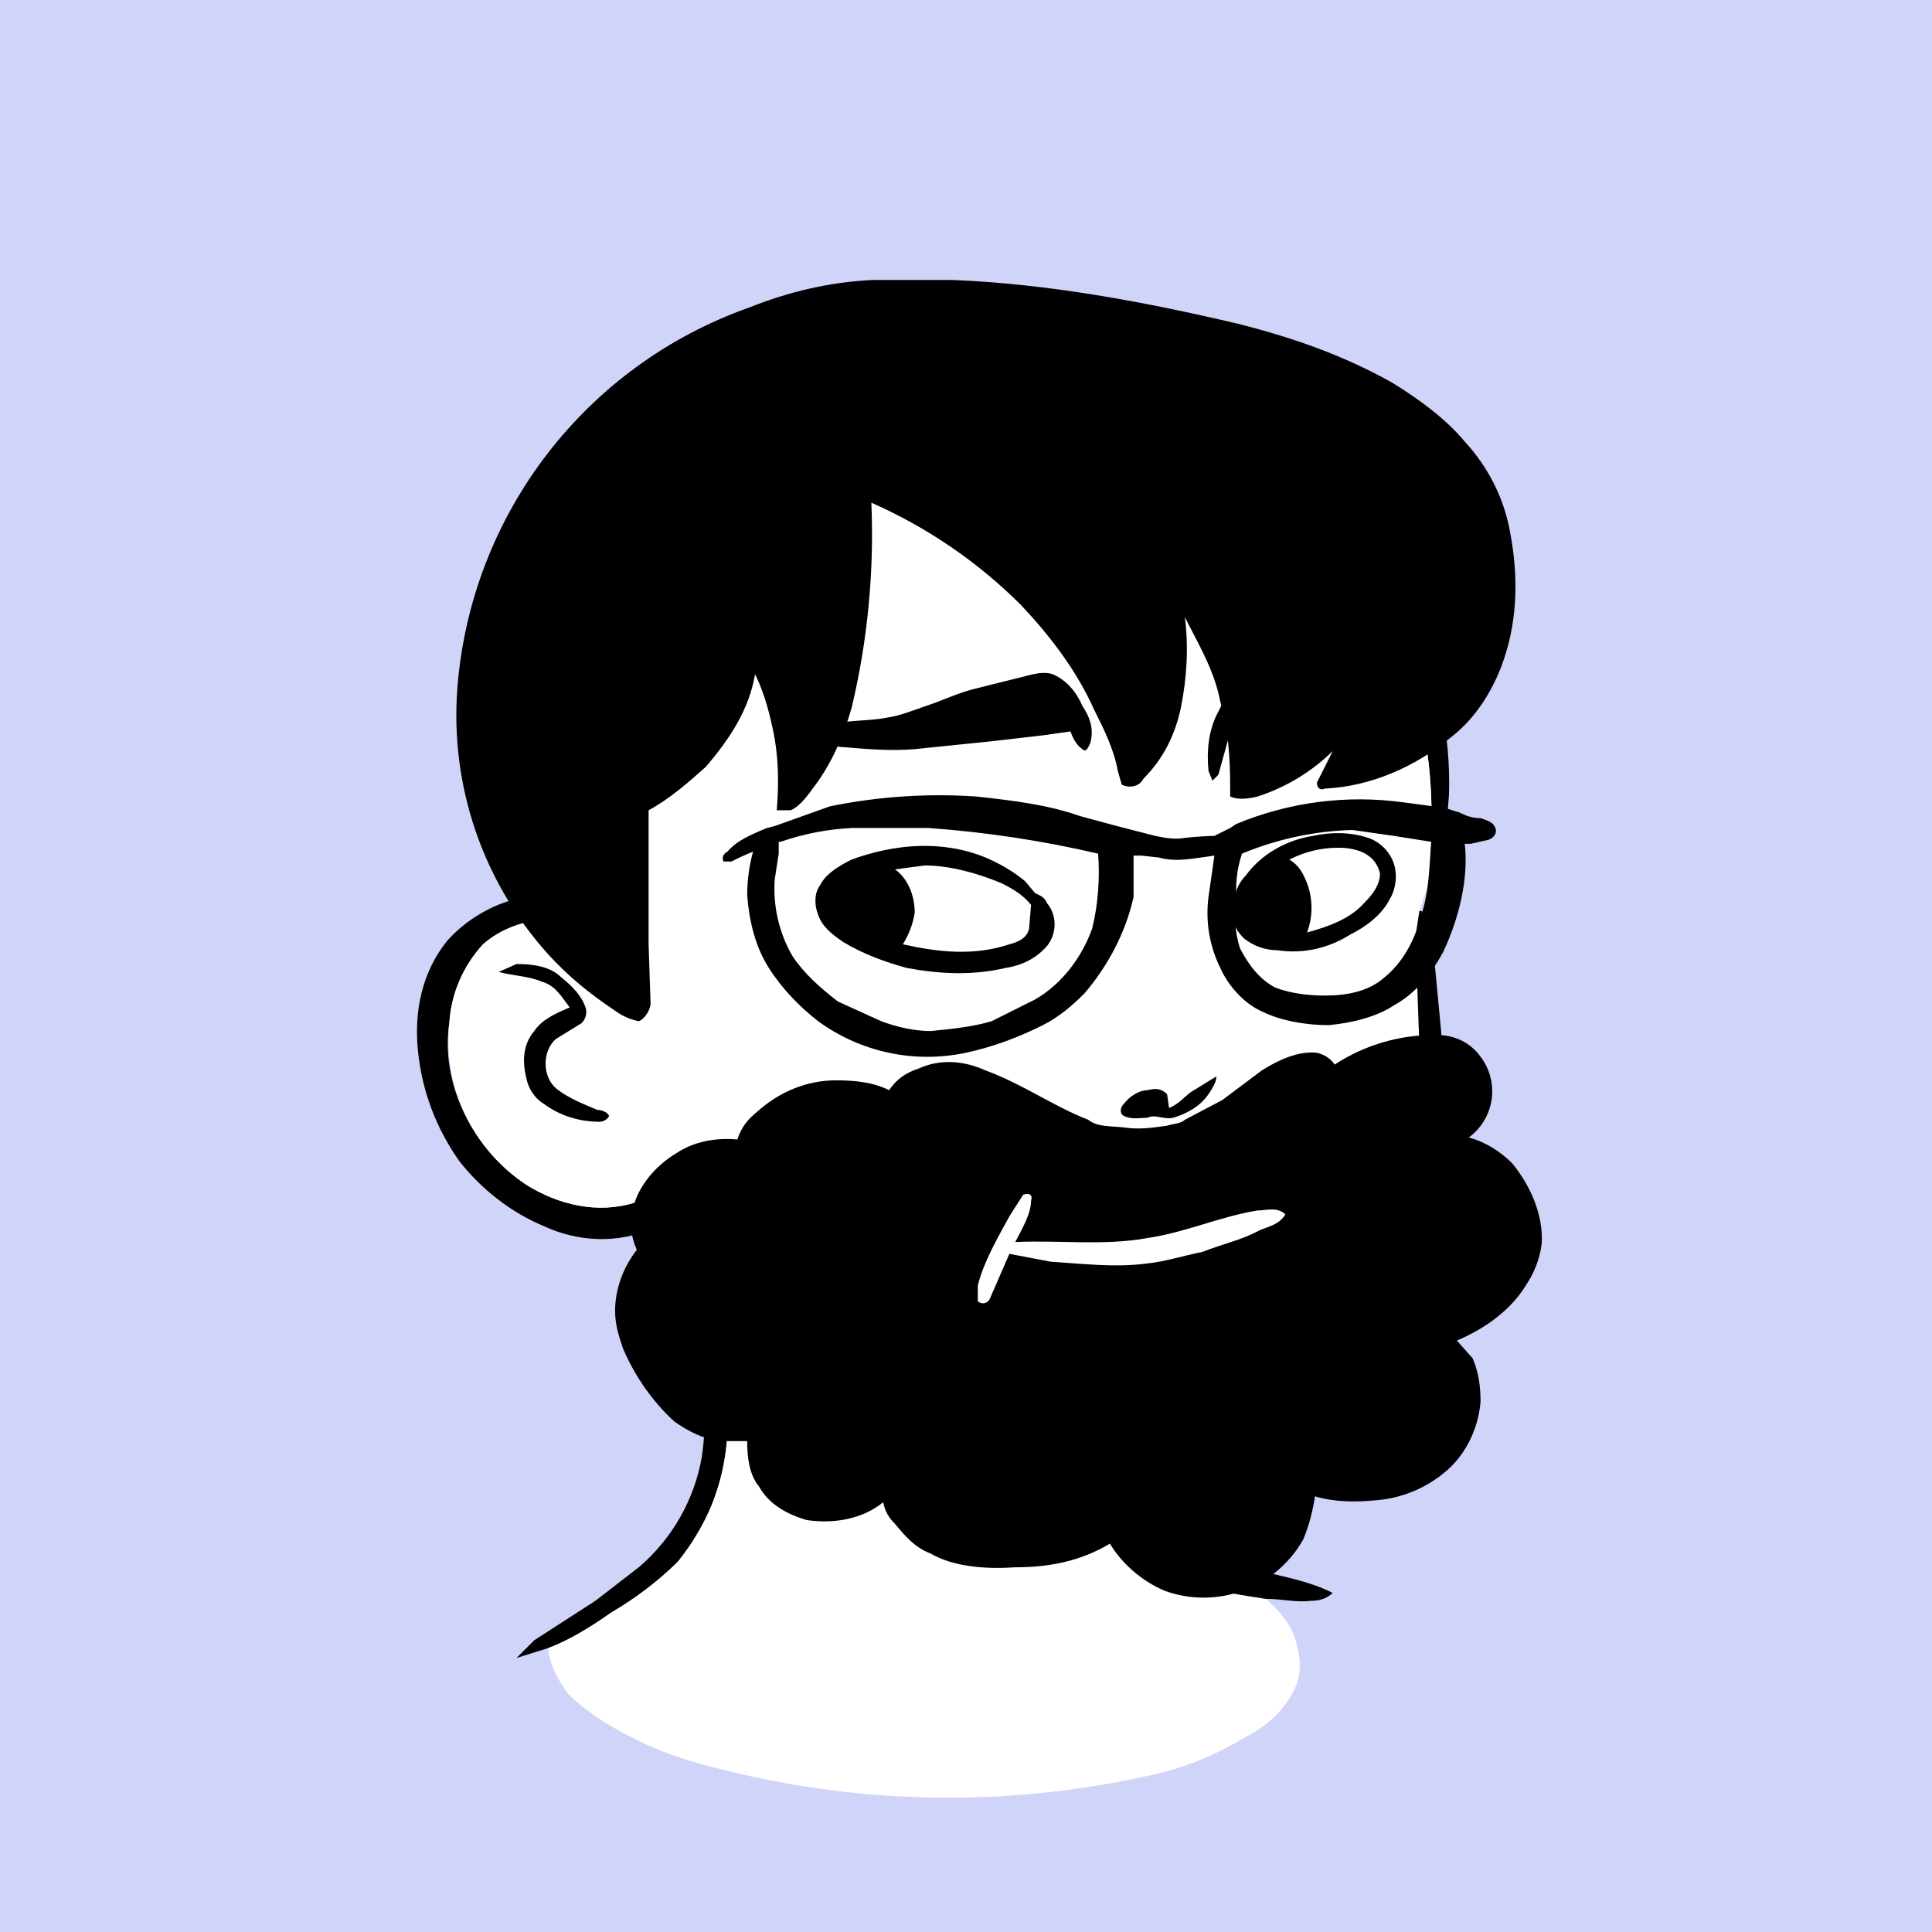
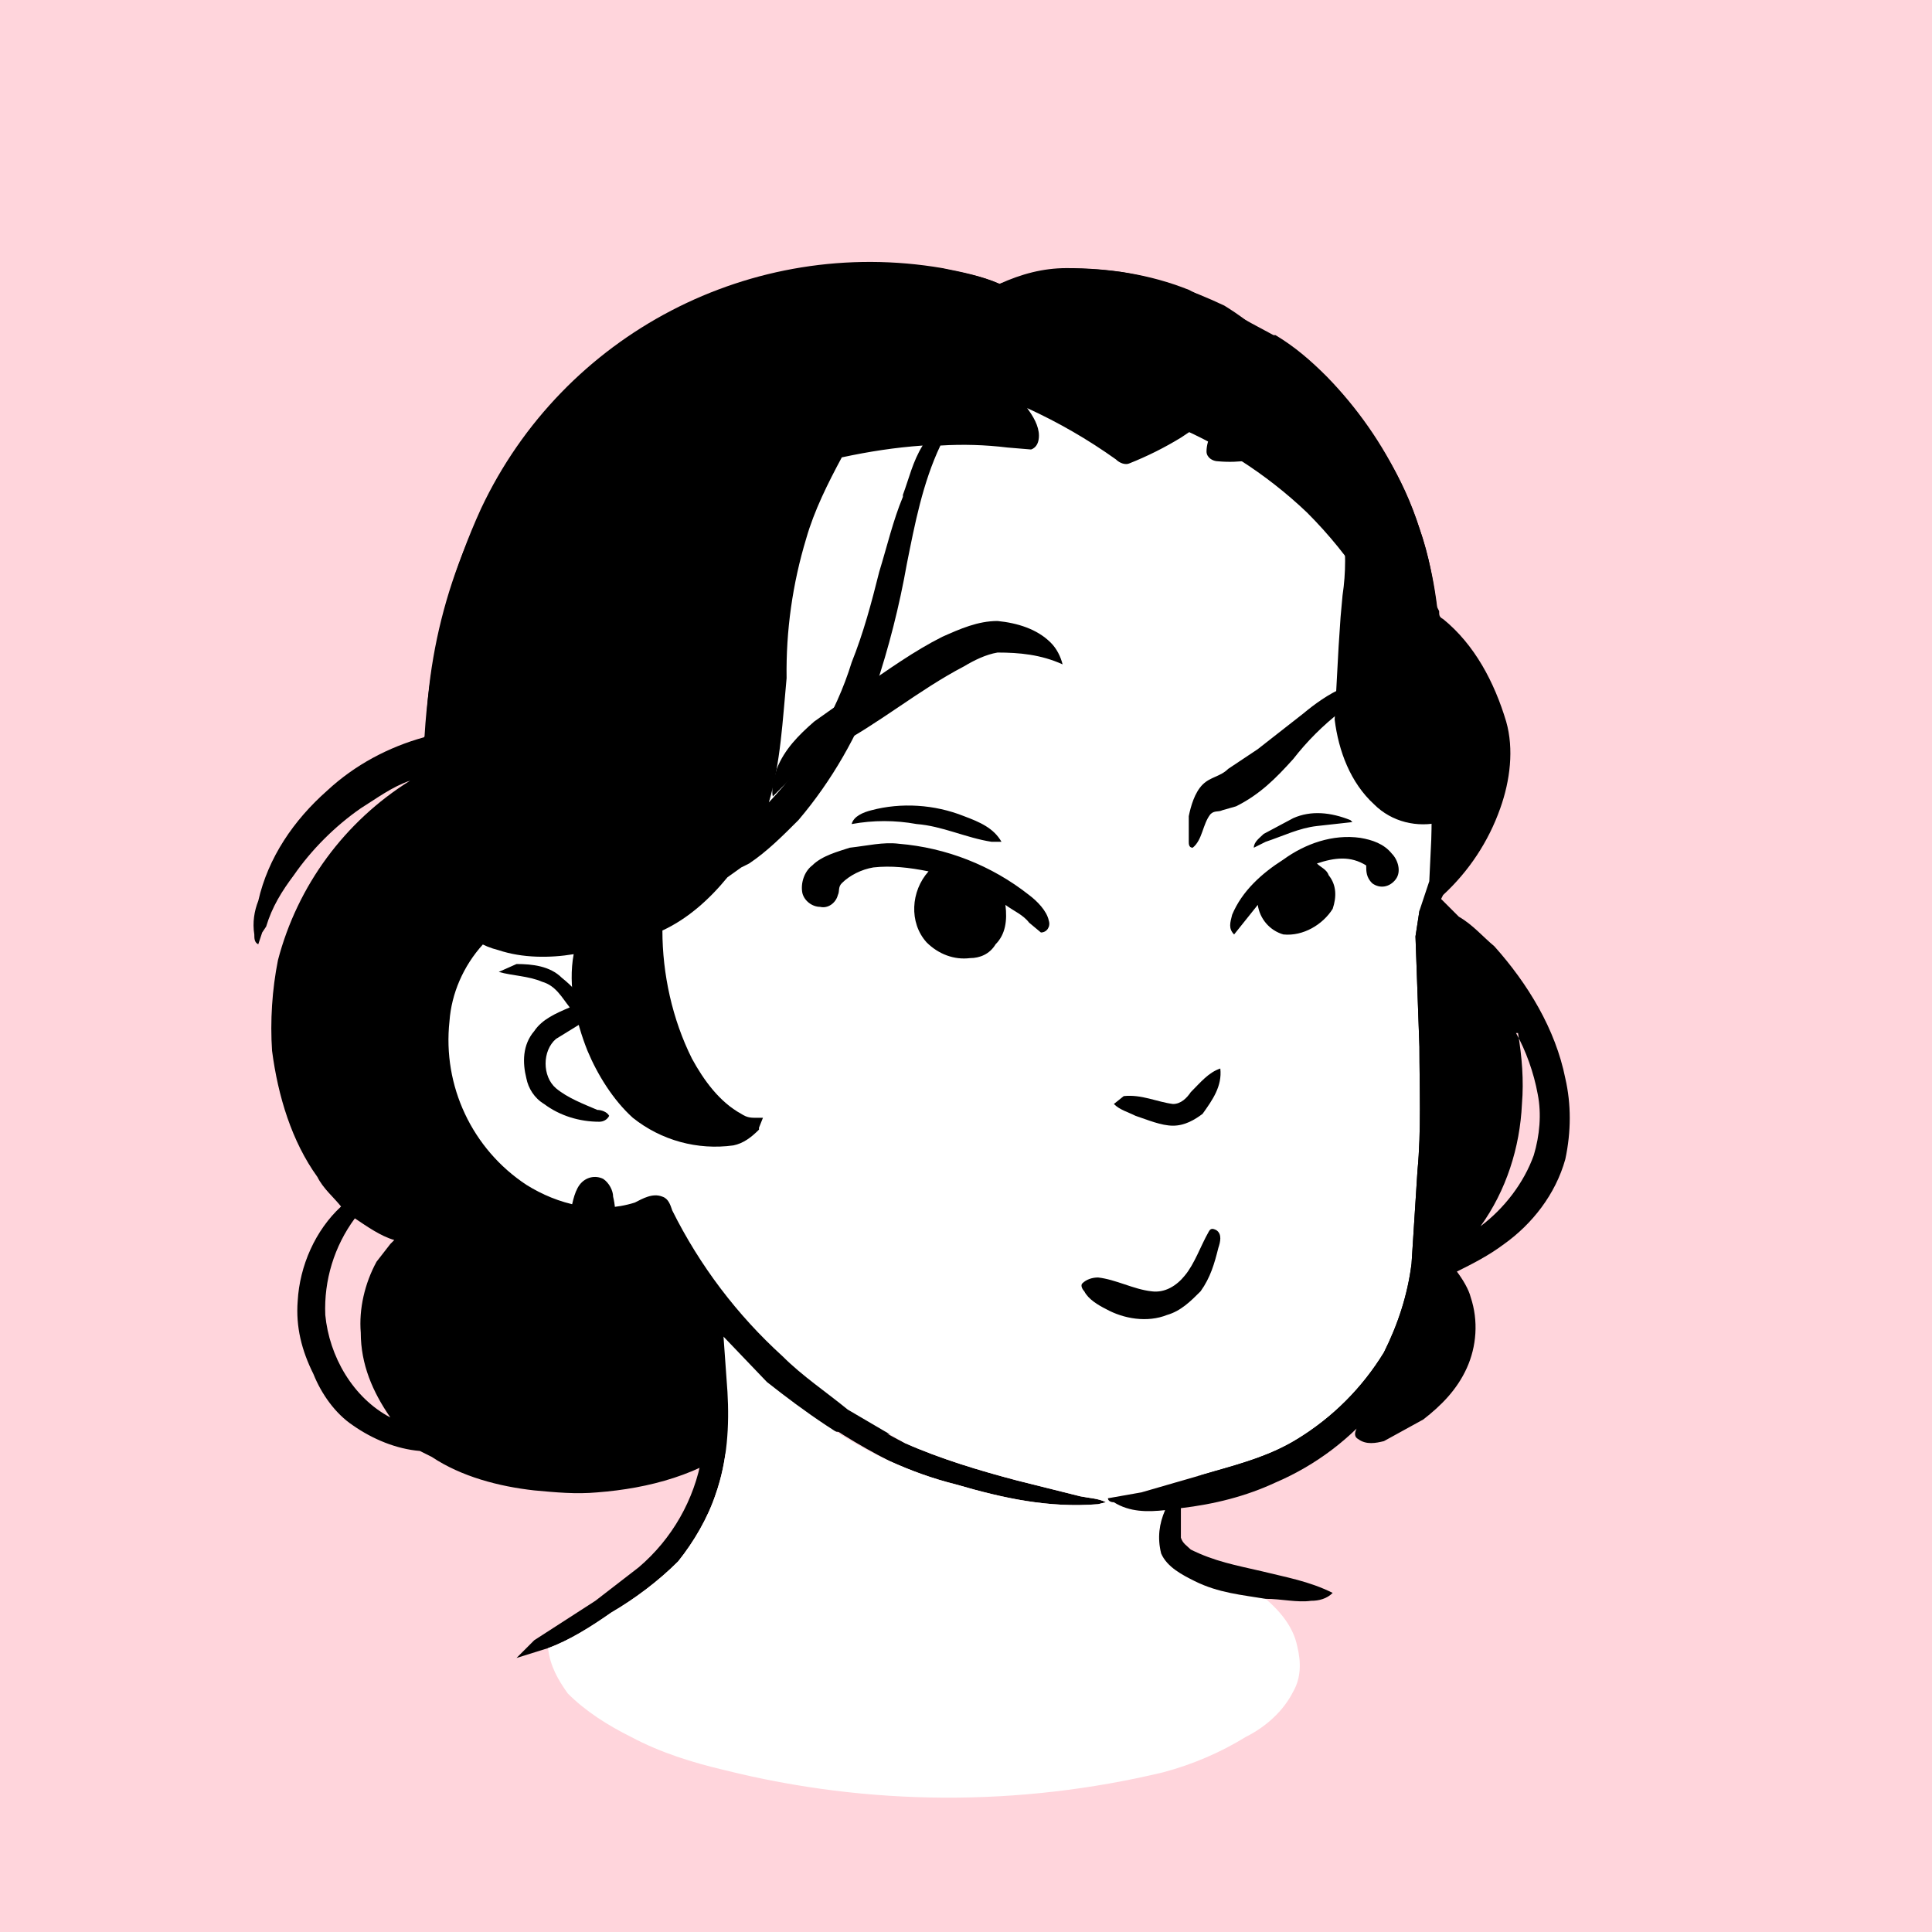
<svg xmlns="http://www.w3.org/2000/svg" viewBox="0 0 980 980" fill="none" shape-rendering="auto">
  <mask id="viewboxMask">
    <rect width="980" height="980" rx="0" ry="0" x="0" y="0" fill="#fff" />
  </mask>
  <g mask="url(#viewboxMask)">
-     <rect fill="#d1d4f9" width="980" height="980" x="0" y="0" />
+     <rect fill="#ffd5dc" width="980" height="980" x="0" y="0" />
    <g transform="translate(10 -60)">
+       <path fill-rule="evenodd" clip-rule="evenodd" d="M466 196h1c10 2 21 4 30 8 11-5 22-8 34-8 21 0 42 3 62 11l21 11a994 994 0 0 0 22 12h1c10 6 18 13 26 21a202 202 0 0 1 56 117l1 2c0 2 0 3 2 4 16 13 26 32 32 52 4 14 2 30-3 44-6 17-16 32-29 44l-1 2 9 9c7 4 12 10 18 15 17 19 31 42 36 67 3 13 3 27 0 41-5 18-17 33-31 43-8 6-16 10-24 14 3 4 6 9 7 13 4 12 3 25-2 36s-13 19-22 26l-20 11c-4 1-9 2-13-1-2-1-2-3-1-5v-1l3-17c-13 16-30 28-49 35a138 138 0 0 1-57 6l-11-1c-9 0-16-2-24-4l-9-2a552 552 0 0 0-158-14l-4 2-2 2c-21 17-48 24-74 26-11 1-21 0-32-1-18-2-37-7-52-17l-2-1-4-2c-12-1-24-6-34-13-9-6-16-16-20-26-6-12-9-24-8-37 1-18 9-36 22-48-4-5-9-9-12-15-13-18-20-41-23-64-1-15 0-31 3-46a153 153 0 0 1 67-91c-9 3-17 9-25 14-13 9-25 21-34 34-6 8-11 16-14 26l-2 3-2 6c-2-1-2-3-2-5-1-6 0-12 2-17 5-22 18-41 35-56 14-13 31-22 49-27l1-1a265 265 0 0 1 49-148 217 217 0 0 1 211-89Zm293 388c5 9 9 20 11 31 2 10 1 21-2 31-5 14-15 27-27 36 13-18 20-40 21-62 1-12 0-24-2-36h-1ZM190 689c-7-2-14-7-20-11a77 77 0 0 0-15 49c2 21 14 42 33 52-9-13-15-27-15-43-1-12 2-25 8-36l7-9 2-2Z" fill="#000000" />
      <path d="M528 244c41 6 80 22 113 47 28 21 50 49 65 81 13 28 20 60 19 91-1 15-3 30-8 44h-2l1-21c1-30-2-59-13-87-10-30-28-57-50-79-42-40-98-62-156-63a243 243 0 0 0-196 94 207 207 0 0 0-40 139l2 25c8 0 19 0 25 7l-3 3-17 1c-12 1-24 5-33 13a64 64 0 0 0-17 39c-5 32 12 65 39 83 16 10 36 15 55 9 4-2 9-5 14-3 3 1 4 4 5 7a251 251 0 0 0 90 100c8 7 18 13 28 18 18 8 38 14 57 19l32 8c5 1 9 1 13 3l-4 1c-25 2-48-3-72-10-12-3-23-7-34-12a306 306 0 0 1-84-63l2 28c1 17 0 35-6 52-4 12-11 24-19 34-10 10-22 19-34 26-10 7-21 14-32 18l-16 5 9-9 31-20 22-17a95 95 0 0 0 32-56c2-14 2-28 2-43v-27c-10-14-22-29-27-46-17 8-38 7-55-1-17-7-32-19-43-33-12-17-19-36-21-56s2-40 15-56c9-10 22-18 35-21-4-14-6-29-6-44a234 234 0 0 1 83-173 249 249 0 0 1 199-55Z" fill="#000" />
      <path d="M653 320c22 22 40 49 50 79 11 28 14 57 13 87l-1 21-5 15-2 13 2 56c0 21 1 42-1 63l-3 47c-2 16-7 31-14 45-11 18-26 33-44 44-13 8-27 12-41 16l-38 11-17 3c0 1 1 2 3 2 8 5 17 5 26 4-3 7-4 14-2 22 3 7 11 11 17 14 12 6 24 7 36 9 7 6 14 14 16 24 2 8 2 16-2 23-5 10-14 18-24 23-13 8-27 14-42 18a468 468 0 0 1-222-1c-17-4-33-9-48-17-12-6-23-13-32-22-5-7-9-14-10-23 11-4 22-11 32-18 12-7 24-16 34-26 8-10 15-22 19-34 6-17 7-35 6-52l-2-28 22 23c19 15 40 30 62 40 11 5 22 9 34 12 24 7 47 12 72 10l4-1c-4-2-8-2-13-3l-32-8c-19-5-39-11-57-19l-29-17c-11-9-23-17-33-27a251 251 0 0 1-56-74c-1-3-2-6-5-7-5-2-10 1-14 3-19 6-39 1-55-9a88 88 0 0 1-39-83c1-14 7-28 17-39 9-8 21-12 33-13l17-1 3-3c-6-7-17-7-25-7l-2-25a207 207 0 0 1 40-139 243 243 0 0 1 196-94c58 1 114 23 156 63Z" fill="#ffffff" />
      <path d="M710 522c3 0 3 4 4 6 3 11 4 23 5 34l2 21c1 22 2 43 1 65-1 21-1 44-5 65a136 136 0 0 1-80 99c-15 7-31 11-48 13v15c1 3 3 4 5 6 12 6 23 8 36 11 12 3 24 5 36 11-3 3-7 4-11 4-7 1-15-1-23-1-12-2-24-3-36-9-6-3-14-7-17-14-2-8-1-15 2-22-9 1-18 1-26-4-2 0-3-1-3-2l17-3 38-11c14-4 28-8 41-16 18-11 33-26 44-44 7-14 12-29 14-45l3-47c2-21 1-42 1-63l-2-56 2-13ZM252 549c8 0 17 1 23 7 5 4 10 9 12 15 1 3 0 6-2 8l-13 8c-7 6-7 19 0 25 6 5 14 8 21 11 2 0 5 1 6 3-1 2-3 3-5 3-10 0-20-3-28-9-5-3-8-8-9-13-2-8-2-17 4-24 4-6 11-9 18-12-4-5-7-11-14-13-7-3-15-3-22-5l9-4Z" fill="#000" />
-       <path d="M684 485c6 2 11 7 13 13s1 13-2 18c-4 8-12 14-20 18-11 7-24 10-37 8-6 0-12-2-17-6-3-3-6-7-5-12v-3c-1-6 2-13 6-17 8-11 21-18 34-20 9-2 19-2 28 1ZM490 495c7 3 14 7 20 12l5 6c2 1 5 2 6 5 6 7 5 18-2 24-5 5-12 8-19 9-17 4-34 3-50 0-11-3-22-7-32-13-6-4-11-8-13-14-2-5-2-11 1-15 3-6 10-10 16-13 22-8 46-10 68-1Z" fill="#000000" />
-       <path d="M669 490c5 0 11 1 15 4 3 2 5 5 6 9 0 6-4 11-8 15-7 8-18 12-29 15 3-8 3-17 0-25-2-5-4-9-9-12 8-4 16-6 25-6ZM459 499c13 0 27 4 39 9 6 3 11 6 15 11l-1 12c-1 5-6 7-10 8-18 6-36 4-54 0 3-5 5-10 6-16 0-8-3-17-10-22l15-2Z" fill="#fff" />
-       <path d="M524 402c7 3 12 9 15 16 4 6 6 12 4 19-1 2-2 5-4 3-3-2-5-6-6-9l-14 2-26 3-39 4c-12 1-24 0-36-1-3 0-7-1-9-3-3-2-2-7 1-8 9-3 20-2 30-4 7-1 14-4 20-6 9-3 17-7 26-9l20-5c5-1 12-4 18-2ZM631 404c11 0 19 6 30 8 6 2 14 1 20 5 2 1 3 4 2 7-2 2-5 2-8 2l-14 1-25 6-23 2-5 18-3 3-2-5c-1-10 0-21 5-30 2-4 4-9 8-12 4-4 10-6 15-5Z" fill="#000000" />
-       <path d="M607 606c0 3-2 6-4 9-4 6-11 10-18 12-5 1-9-2-13 0-4 0-8 1-12-1-2-1-2-4 0-6 3-4 8-7 12-7 4-1 7-1 10 2l1 7c5-2 7-5 11-8l13-8Z" fill="#000000" />
-       <path d="M719 585c9 0 17 4 22 11a29 29 0 0 1-6 41c8 2 16 7 22 13 9 11 16 26 15 41-1 8-4 15-8 21-8 13-21 22-35 28l8 9c3 7 4 14 4 22-1 12-6 24-15 33a62 62 0 0 1-38 17c-10 1-21 1-31-2-1 7-3 15-6 22a58 58 0 0 1-70 26c-12-5-22-14-28-24-15 9-31 12-48 12-14 1-31 0-43-7-8-3-13-9-18-15-3-3-5-6-6-11-11 9-26 11-39 9-10-3-19-8-24-17-5-6-6-15-6-23h-14c-8-1-16-5-23-10-11-10-20-23-26-37-2-6-4-12-4-19 0-11 4-22 11-31-3-7-4-14-2-21 3-12 12-22 22-28 9-6 20-8 31-7 2-6 5-10 10-14 11-10 25-16 40-16 10 0 19 1 27 5 4-6 9-9 15-11 11-5 23-4 34 1 19 7 34 18 52 25 5 4 12 3 19 4s14 0 21-1c3-1 7-1 9-3l19-10 20-15c8-5 18-10 28-9 4 1 7 3 9 6a92 92 0 0 1 52-15Z" fill="#000000" />
-       <path d="M513 669c0 7-5 15-8 21 23-1 45 2 67-2 20-3 37-11 56-14 4 0 10-2 14 2-3 5-8 6-13 8-9 5-19 7-29 11-10 2-19 5-29 6-16 2-32 0-48-1l-21-4-10 23c-1 2-4 3-6 1v-8c3-12 10-24 16-35l7-11c3-1 5 0 4 3Z" fill="#ffffff" />
-       <path fill-rule="evenodd" clip-rule="evenodd" d="M485 464c18 2 36 4 53 10a1666 1666 0 0 0 38 10c5 1 10 2 15 1a176 176 0 0 1 15-1l8-4 3-2a163 163 0 0 1 85-11l15 2c5 0 9 2 13 3 4 2 7 3 11 3 3 1 6 2 7 4 2 3 0 6-3 7l-9 2h-3c2 18-3 38-11 55-6 11-14 21-25 27-9 6-22 9-33 10-11 0-24-2-34-7-9-4-17-13-21-22a63 63 0 0 1-6-36l3-21-7 1c-7 1-14 2-21 0l-9-1h-4v21c-4 18-13 35-25 49-6 6-13 12-21 16-12 6-25 11-39 14a94 94 0 0 1-75-16c-9-7-18-16-25-27s-10-24-11-37c0-7 1-15 3-22a123 123 0 0 0-11 5h-4c-1-2 0-4 2-5 5-6 13-9 20-12l4-1 28-10a278 278 0 0 1 74-5Zm-57 16h33a553 553 0 0 1 86 13c1 12 0 26-3 38-5 14-15 28-29 36l-22 11c-10 3-21 4-31 5-8 0-17-2-25-5l-22-10c-9-7-17-14-23-23-7-12-10-26-9-39l2-13v-6h1a129 129 0 0 1 36-7h6Zm269 4-21-3a157 157 0 0 0-56 12c-2 6-3 12-3 19-1 9-1 20 2 29 4 8 10 16 18 20 8 3 17 4 25 4 11 0 22-2 30-9 10-8 16-20 19-32 4-12 4-25 5-37l-19-3Z" fill="#000000" />
-       <path d="M433 202h40c49 2 97 11 144 22 28 7 54 16 79 30 13 8 27 18 37 30 12 13 20 29 23 46 4 21 4 43-3 64-5 15-14 30-27 40-18 15-41 25-64 26-2 1-4 0-4-3l8-16a97 97 0 0 1-38 23c-4 1-10 2-14 0v-5c0-15-1-29-5-43-3-16-11-29-18-43 2 15 1 31-2 46-3 14-9 26-19 36-2 4-7 5-11 3l-2-7c-2-11-7-21-12-31-9-20-22-37-37-53a250 250 0 0 0-76-52 380 380 0 0 1-10 104c-4 14-10 28-19 40-3 4-7 10-12 12h-7c1-12 1-24-1-36-2-11-5-23-10-33-3 18-13 33-25 47-9 8-18 16-29 22v68l1 30c0 3-3 8-6 9-5-1-9-3-13-6-12-8-23-17-33-28a181 181 0 0 1-46-135 223 223 0 0 1 148-193c20-8 41-13 63-14Z" fill="#000000" />
+       <path d="M479 474c8 3 15 6 19 13h-5c-13-2-25-8-38-9-11-2-22-2-33 0 1-4 6-6 10-7 15-4 32-3 47 3ZM675 476l1 1-18 2c-9 1-17 5-26 8l-6 3c0-3 3-5 5-7l15-8c9-4 19-3 29 1ZM680 485c6 1 12 3 16 8 3 3 5 9 2 13s-8 5-12 2c-3-3-3-6-3-9-8-5-16-4-25-1 2 2 5 3 6 6 4 5 4 11 2 17-5 8-15 14-25 13-7-2-12-8-13-15l-8 10-4 5c-3-3-2-6-1-10 5-12 15-21 26-28 11-8 25-13 39-11ZM446 488c24 2 47 11 66 26 4 3 9 8 10 13 1 3-1 6-4 6l-6-5c-3-4-8-6-12-9 1 8 0 15-5 20-3 5-8 7-13 7-8 1-16-2-22-8-9-10-8-26 1-36-10-2-19-3-28-2-6 1-12 4-16 8-2 2-1 4-2 6-1 4-5 7-9 6-4 0-8-3-9-7-1-5 1-11 5-14 5-5 13-7 19-9 9-1 17-3 25-2Z" fill="#000000" />
+       <path d="M496 375c10 1 20 4 27 11 3 3 5 7 6 11-11-5-22-6-33-6-6 1-12 4-17 7-23 12-43 29-66 41l-20 14-11 11c-1-5 1-10 2-14 4-10 11-17 19-24l24-17c13-9 27-19 41-26 9-4 18-8 28-8ZM701 411c-6 3-11 3-17 4-5 1-10 3-14 6-9 7-17 15-24 24-9 10-17 18-29 24l-7 2c-2 1-4 0-6 2-4 5-4 13-9 17-2 0-2-2-2-3v-13c1-5 3-12 7-16s9-4 13-8l15-10 23-18c6-5 13-10 20-13 10-3 21-3 30 2Z" fill="#000000" />
+       <path d="M296 658c3 2 5 6 5 9 2 8 1 17 0 25-2 6-3 14-9 17-6 2-11-1-13-6-3-8-1-18 0-26 1-5 2-12 5-16s8-5 12-3Z" fill="#000000" />
+       <path d="M609 602c1 9-4 16-9 23-4 3-9 6-15 6s-13-3-19-5c-4-2-8-3-11-6l5-4c9-1 17 3 25 4 4 0 7-3 9-6 5-5 9-10 15-12Z" fill="#000000" />
+       <path d="M607 684c3 2 2 6 1 9-2 8-4 15-9 22-5 5-10 10-17 12-10 4-22 2-31-3-4-2-9-5-11-9-1-1-2-3-1-4 2-2 5-3 8-3 9 1 18 6 27 7 7 1 13-3 17-8 5-6 8-15 12-22 1-2 2-2 4-1Z" fill="#000000" />
+       <path fill-rule="evenodd" clip-rule="evenodd" d="M468 196a218 218 0 0 0-234 122 323 323 0 0 0-25 186l4 19c1 3 3 6 5 6l4 1h1c5 6 12 10 20 12 12 4 26 4 38 2-3 16 1 34 7 49 5 12 13 25 23 34a67 67 0 0 0 51 14c5-1 9-4 13-8v-1l2-5h-3c-3 0-5 0-8-2-11-6-19-17-25-28-10-20-15-43-15-65 13-6 24-16 33-27l7-5 4-2c9-6 17-14 25-22 17-20 30-43 39-67a443 443 0 0 0 16-63c4-20 8-41 17-60a185 185 0 0 1 34 1l12 1c3-1 4-4 4-7 0-5-3-10-6-14a272 272 0 0 1 45 26c2 2 5 3 7 2a172 172 0 0 0 26-13l6-4 14-7c-3 5-7 12-7 18 0 3 3 5 6 5 11 1 21-1 32-4l4-1c4-1 8 2 11 4 9 9 15 22 16 34a118 118 0 0 1 0 35l-1 11-1 15-2 37c2 16 8 32 20 43 9 9 22 12 34 9 6-2 12-6 16-10 5-4 7-9 7-16l-11 4-14 4v-8c4-3 8-7 10-11l-2-9-1-7-3-23-3-25-1-7c-2-14-4-27-9-41a162 162 0 0 0-42-68c-6-4-11-7-18-9a136 136 0 0 0-39-36c-17-8-34-14-52-17-15-2-32-3-46 1l-16 5c-9-4-19-6-29-8Zm-20 115c3-8 5-17 10-25-14 1-27 3-41 6-7 13-14 27-18 41a232 232 0 0 0-10 71c-2 21-3 43-9 63 19-20 34-45 42-71 6-15 10-30 14-46 4-13 7-26 12-38v-1Z" fill="#000000" />
    </g>
    <g transform="translate(10 -60)" />
  </g>
</svg>
